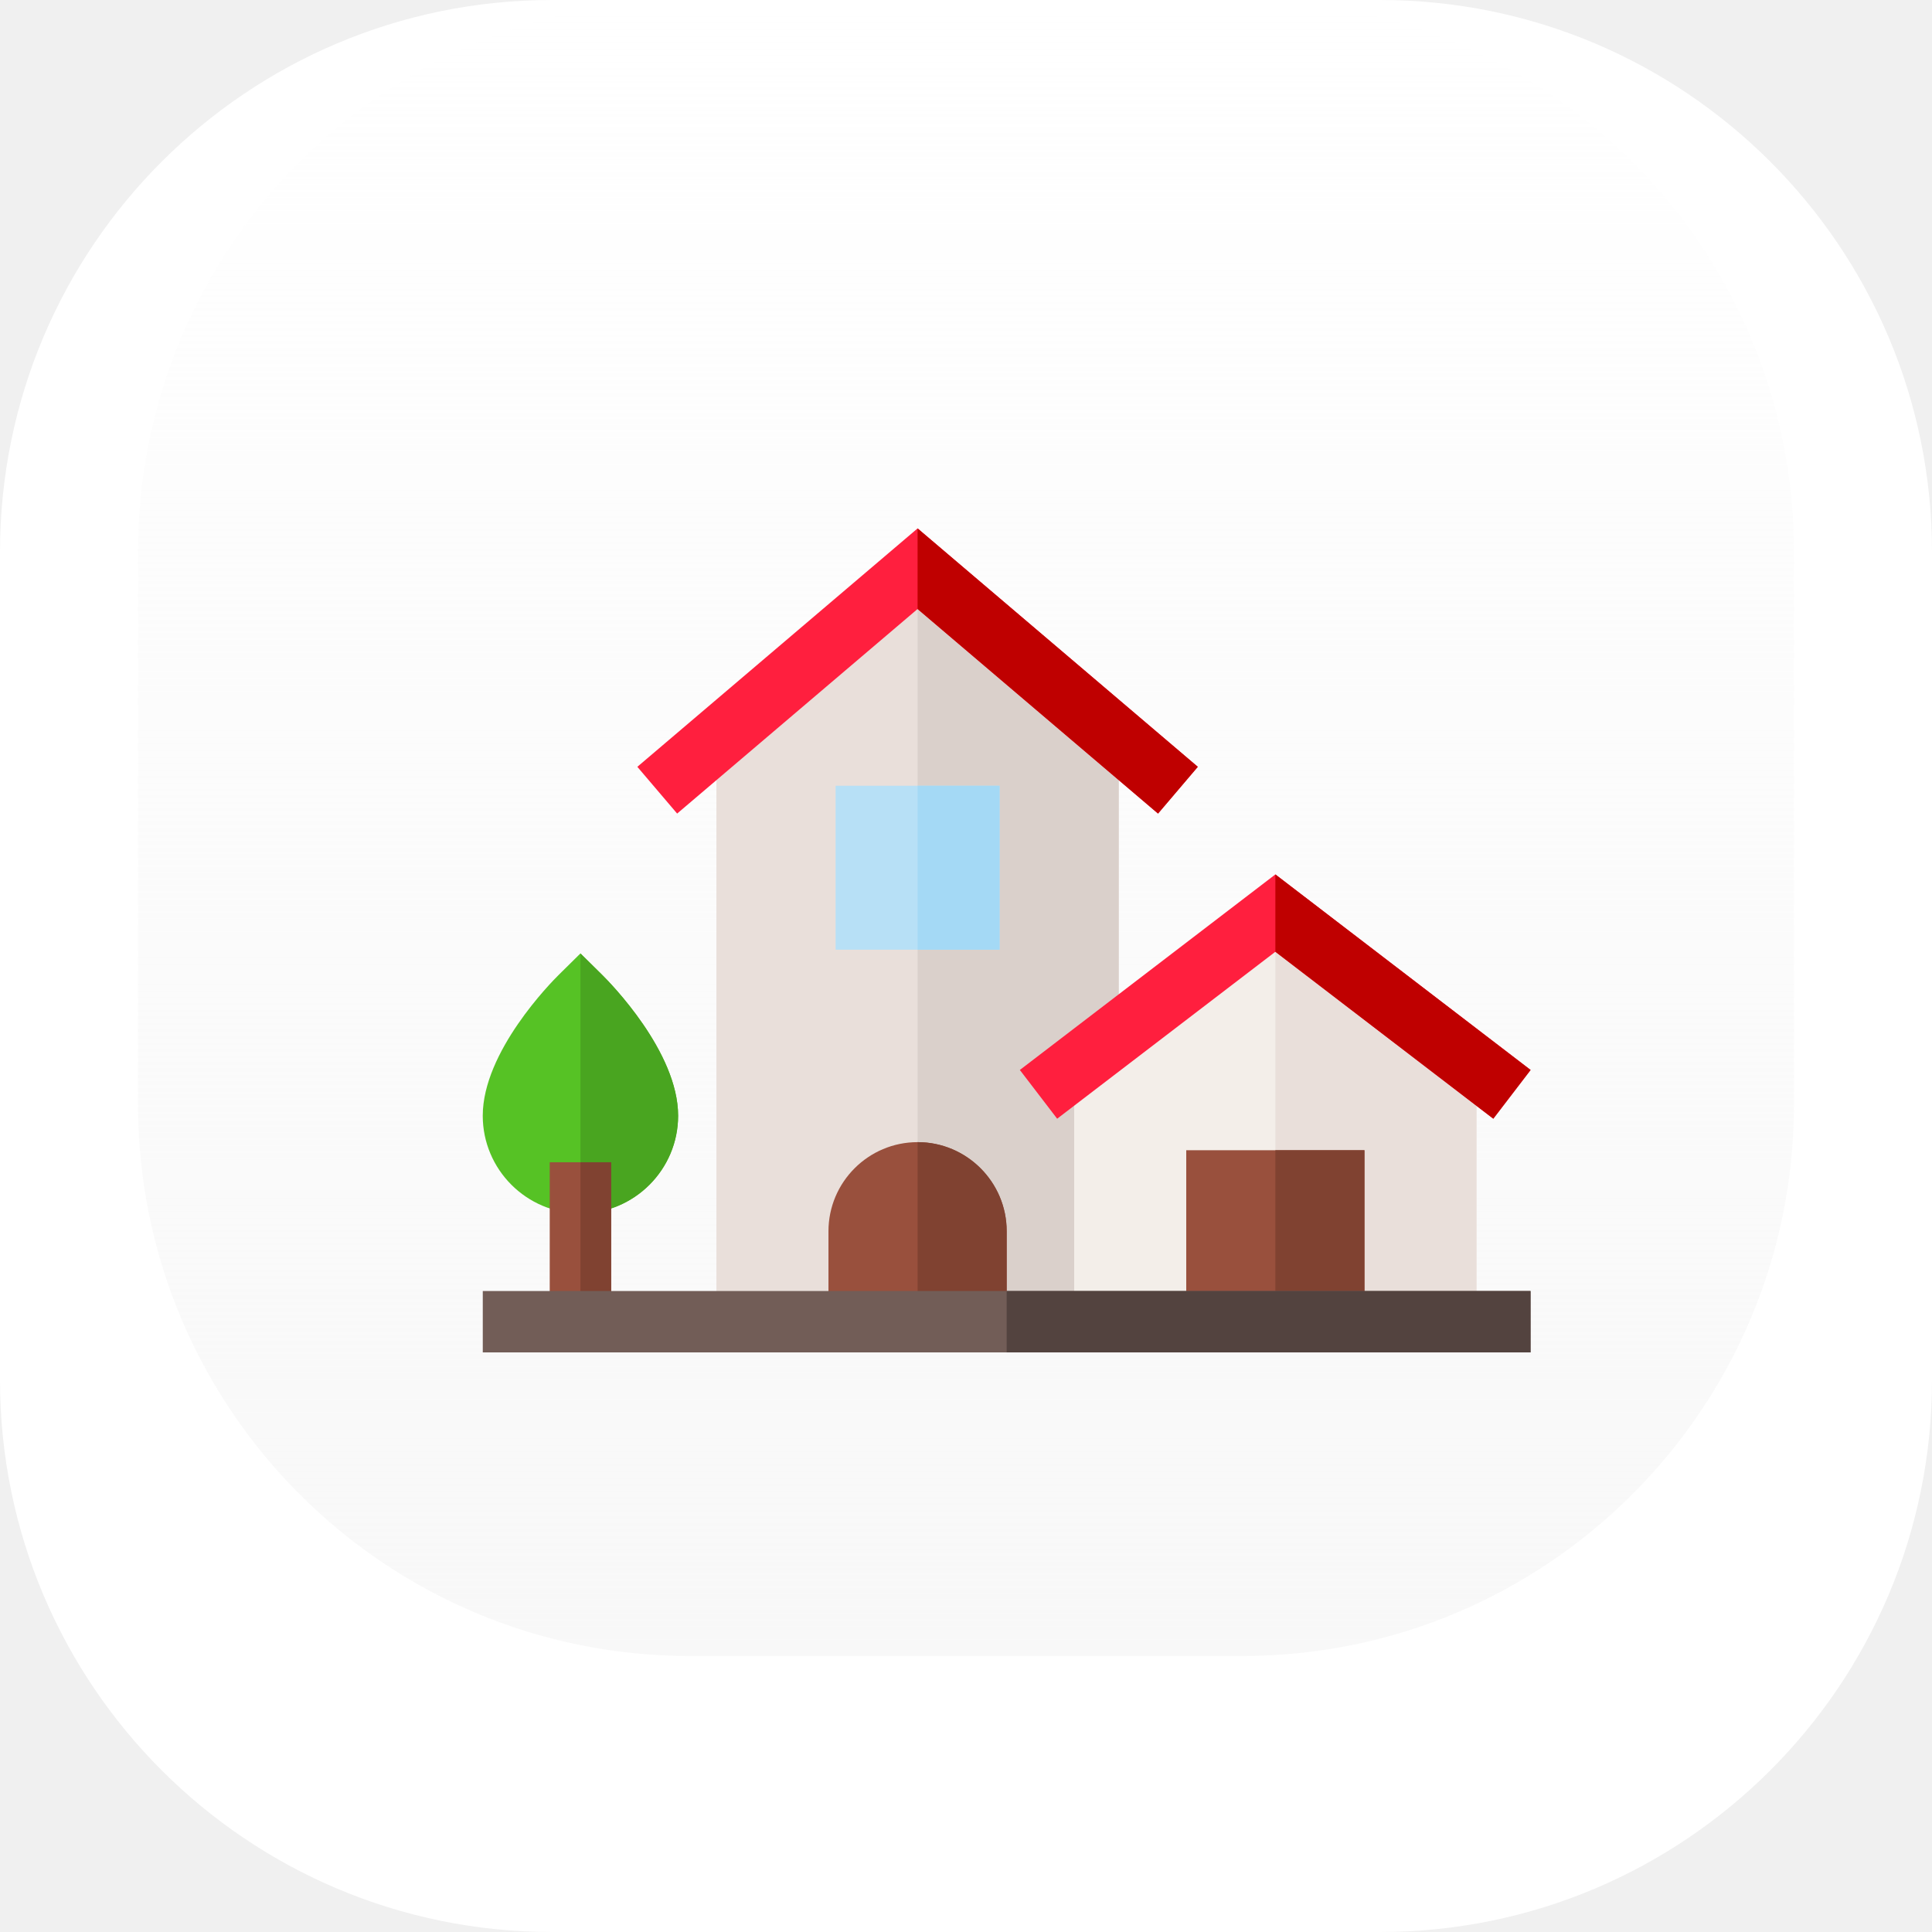
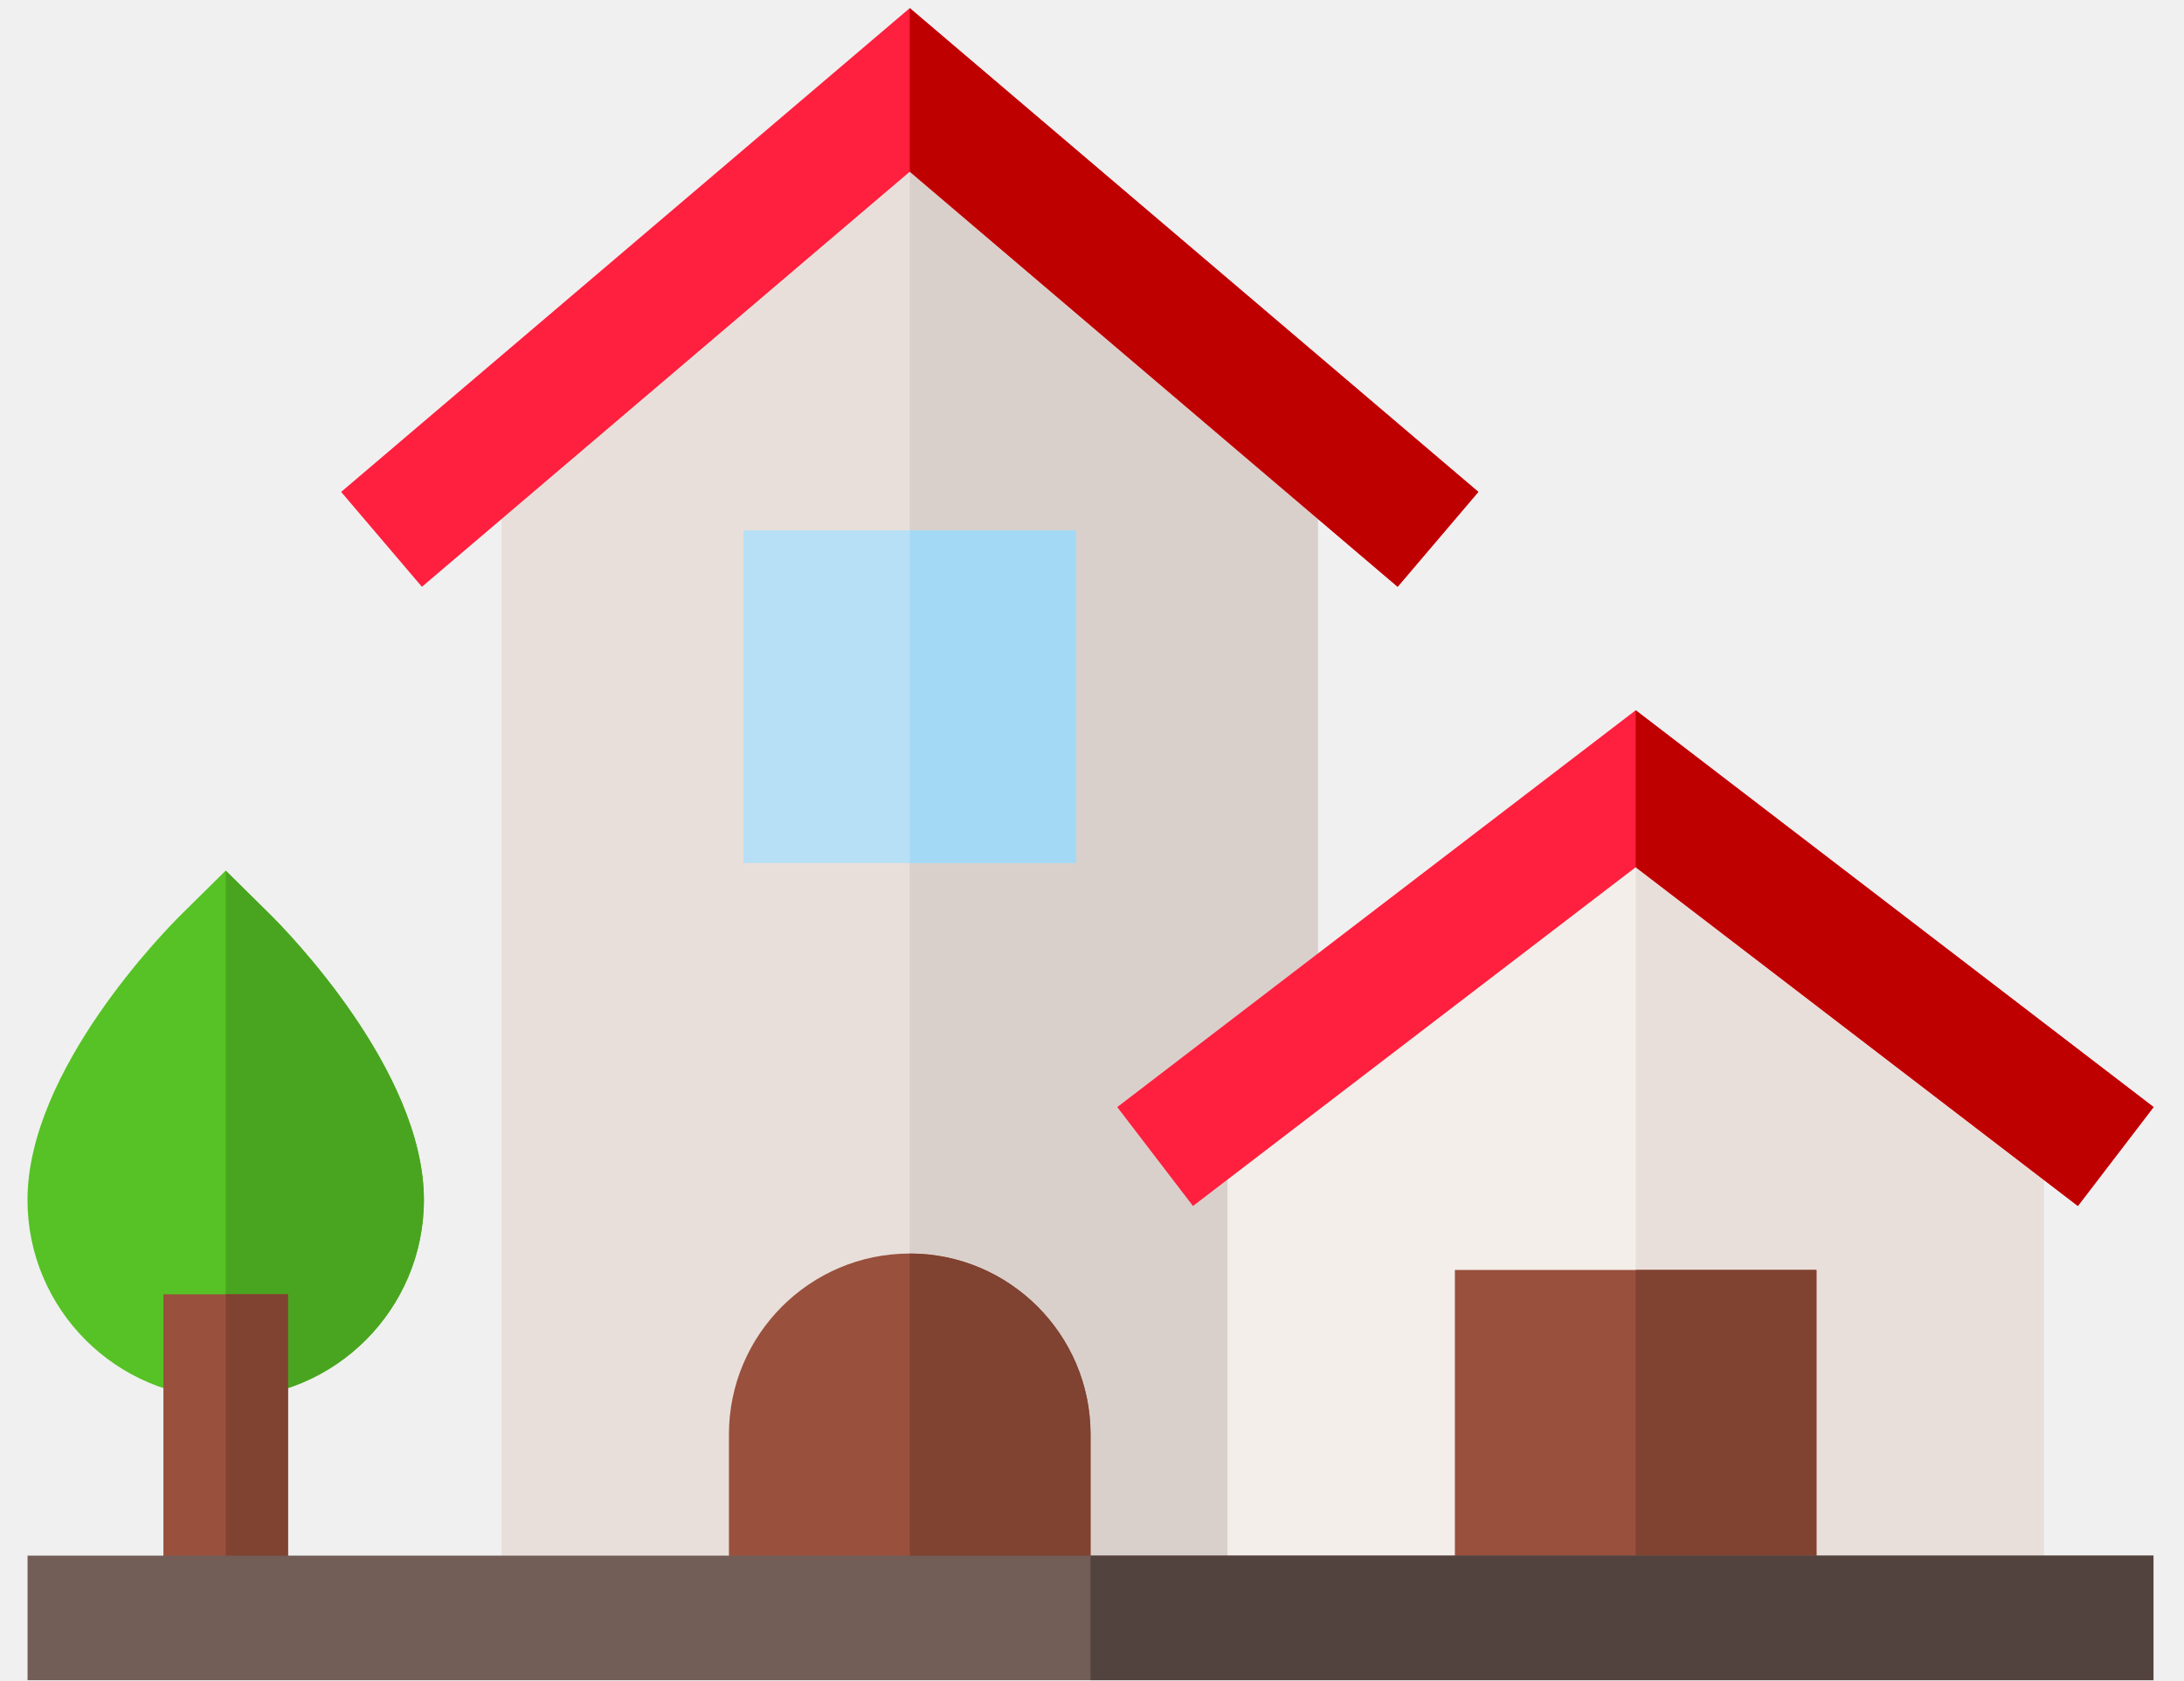
- <svg xmlns="http://www.w3.org/2000/svg" width="70" height="70" viewBox="0 0 70 70" fill="none">
-   <rect width="70" height="70" rx="20" fill="white" />
-   <rect width="60" height="60" rx="20" transform="matrix(1 0 0 -1 5 60)" fill="url(#paint0_linear_1_2545)" />
-   <path d="M21.812 35.316L21.03 34.545L20.249 35.316C19.967 35.594 17.491 38.105 17.491 40.425C17.491 42.376 19.079 43.964 21.03 43.964C22.982 43.964 24.569 42.376 24.569 40.425C24.57 38.105 22.094 35.594 21.812 35.316Z" fill="#56C225" />
-   <path d="M21.812 35.316L21.031 34.545V43.964C22.982 43.964 24.57 42.376 24.57 40.425C24.57 38.105 22.094 35.594 21.812 35.316Z" fill="#49A520" />
-   <path d="M19.918 42.111H22.142V47.888H19.918V42.111Z" fill="#99503D" />
-   <path d="M21.031 42.111H22.143V47.889H21.031V42.111Z" fill="#804231" />
-   <path d="M33.245 20.628L25.957 26.829V47.888H40.534V26.829L33.245 20.628Z" fill="#E9DFDA" />
-   <path d="M40.534 26.829L33.246 20.628V47.888H40.534V26.829Z" fill="#DAD0CB" />
-   <path d="M46.209 32.852L38.92 38.43V47.889H53.497V38.43L46.209 32.852Z" fill="#F3EEE9" />
-   <path d="M53.498 38.43L46.209 32.852V47.888H53.498V38.43Z" fill="#E9DFDA" />
-   <path d="M38.303 40.533L36.951 38.767L46.209 31.682L55.457 38.767L54.105 40.533L46.209 34.484L38.303 40.533Z" fill="#FF1F3E" />
-   <path d="M55.457 38.767L46.209 31.682V34.484L54.105 40.533L55.457 38.767Z" fill="#BF0000" />
-   <path d="M42.98 41.675H49.437V47.888H42.98V41.675Z" fill="#99503D" />
-   <path d="M46.209 41.675H49.437V47.888H46.209V41.675Z" fill="#804231" />
-   <path d="M33.246 41.382C31.466 41.382 30.017 42.83 30.017 44.61V47.888H36.474V44.61C36.474 42.83 35.026 41.382 33.246 41.382Z" fill="#99503D" />
-   <path d="M36.474 44.61C36.474 42.83 35.026 41.382 33.246 41.382V47.888H36.474V44.61Z" fill="#804231" />
-   <path d="M41.958 29.477L33.246 22.065L24.534 29.477L23.092 27.783L33.246 19.145L43.399 27.783L41.958 29.477Z" fill="#FF1F3E" />
-   <path d="M33.246 19.145V22.065L41.958 29.477L43.399 27.783L33.246 19.145Z" fill="#BF0000" />
-   <path d="M30.276 28.469H36.216V34.409H30.276V28.469Z" fill="#B7E0F6" />
-   <path d="M33.246 28.469H36.216V34.409H33.246V28.469Z" fill="#A4D9F5" />
-   <path d="M17.492 46.776H55.455V49H17.492V46.776Z" fill="#725D57" />
-   <path d="M36.473 46.776H55.455V49H36.473V46.776Z" fill="#53433F" />
-   <defs>
-     <linearGradient id="paint0_linear_1_2545" x1="30" y1="0" x2="30" y2="60" gradientUnits="userSpaceOnUse">
-       <stop stop-color="#F8F8F8" />
-       <stop offset="1" stop-color="#F8F8F8" stop-opacity="0" />
-     </linearGradient>
-   </defs>
+ <svg xmlns="http://www.w3.org/2000/svg" width="39" height="30" viewBox="0 0 39 30" fill="none">
+   <path d="M4.812 16.316L4.03 15.545L3.249 16.316C2.967 16.594 0.491 19.105 0.491 21.425C0.491 23.376 2.079 24.964 4.03 24.964C5.982 24.964 7.569 23.376 7.569 21.425C7.569 19.105 5.094 16.594 4.812 16.316Z" fill="#56C225" />
+   <path d="M4.812 16.316L4.031 15.545V24.964C5.982 24.964 7.57 23.376 7.57 21.425C7.57 19.105 5.094 16.594 4.812 16.316Z" fill="#49A520" />
+   <path d="M2.918 23.11H5.142V28.888H2.918V23.11Z" fill="#99503D" />
+   <path d="M4.031 23.11H5.143V28.889H4.031V23.11Z" fill="#804231" />
+   <path d="M16.245 1.628L8.957 7.829V28.888H23.534V7.829L16.245 1.628Z" fill="#E9DFDA" />
+   <path d="M23.534 7.829L16.246 1.628V28.888H23.534V7.829Z" fill="#DAD0CB" />
+   <path d="M29.209 13.852L21.92 19.43V28.889H36.497V19.43L29.209 13.852Z" fill="#F3EEE9" />
+   <path d="M36.498 19.43L29.209 13.852V28.888H36.498V19.43Z" fill="#E9DFDA" />
+   <path d="M21.303 21.533L19.951 19.767L29.209 12.682L38.457 19.767L37.105 21.533L29.209 15.484L21.303 21.533Z" fill="#FF1F3E" />
+   <path d="M38.457 19.767L29.209 12.682V15.484L37.105 21.533L38.457 19.767Z" fill="#BF0000" />
+   <path d="M25.98 22.675H32.437V28.888H25.98V22.675Z" fill="#99503D" />
+   <path d="M29.209 22.675H32.437V28.888H29.209V22.675Z" fill="#804231" />
+   <path d="M16.246 22.382C14.466 22.382 13.017 23.83 13.017 25.61V28.888H19.474V25.61C19.474 23.83 18.026 22.382 16.246 22.382Z" fill="#99503D" />
+   <path d="M19.474 25.61C19.474 23.83 18.026 22.382 16.246 22.382V28.888H19.474V25.61Z" fill="#804231" />
+   <path d="M24.958 10.477L16.246 3.065L7.534 10.477L6.092 8.783L16.246 0.145L26.399 8.783L24.958 10.477Z" fill="#FF1F3E" />
+   <path d="M16.246 0.145V3.065L24.958 10.477L26.399 8.783L16.246 0.145Z" fill="#BF0000" />
+   <path d="M13.275 9.469H19.216V15.409H13.275V9.469Z" fill="#B7E0F6" />
+   <path d="M16.246 9.469H19.216V15.409H16.246V9.469Z" fill="#A4D9F5" />
+   <path d="M0.492 27.776H38.455V30H0.492V27.776Z" fill="#725D57" />
+   <path d="M19.473 27.776H38.455V30H19.473V27.776Z" fill="#53433F" />
</svg>
